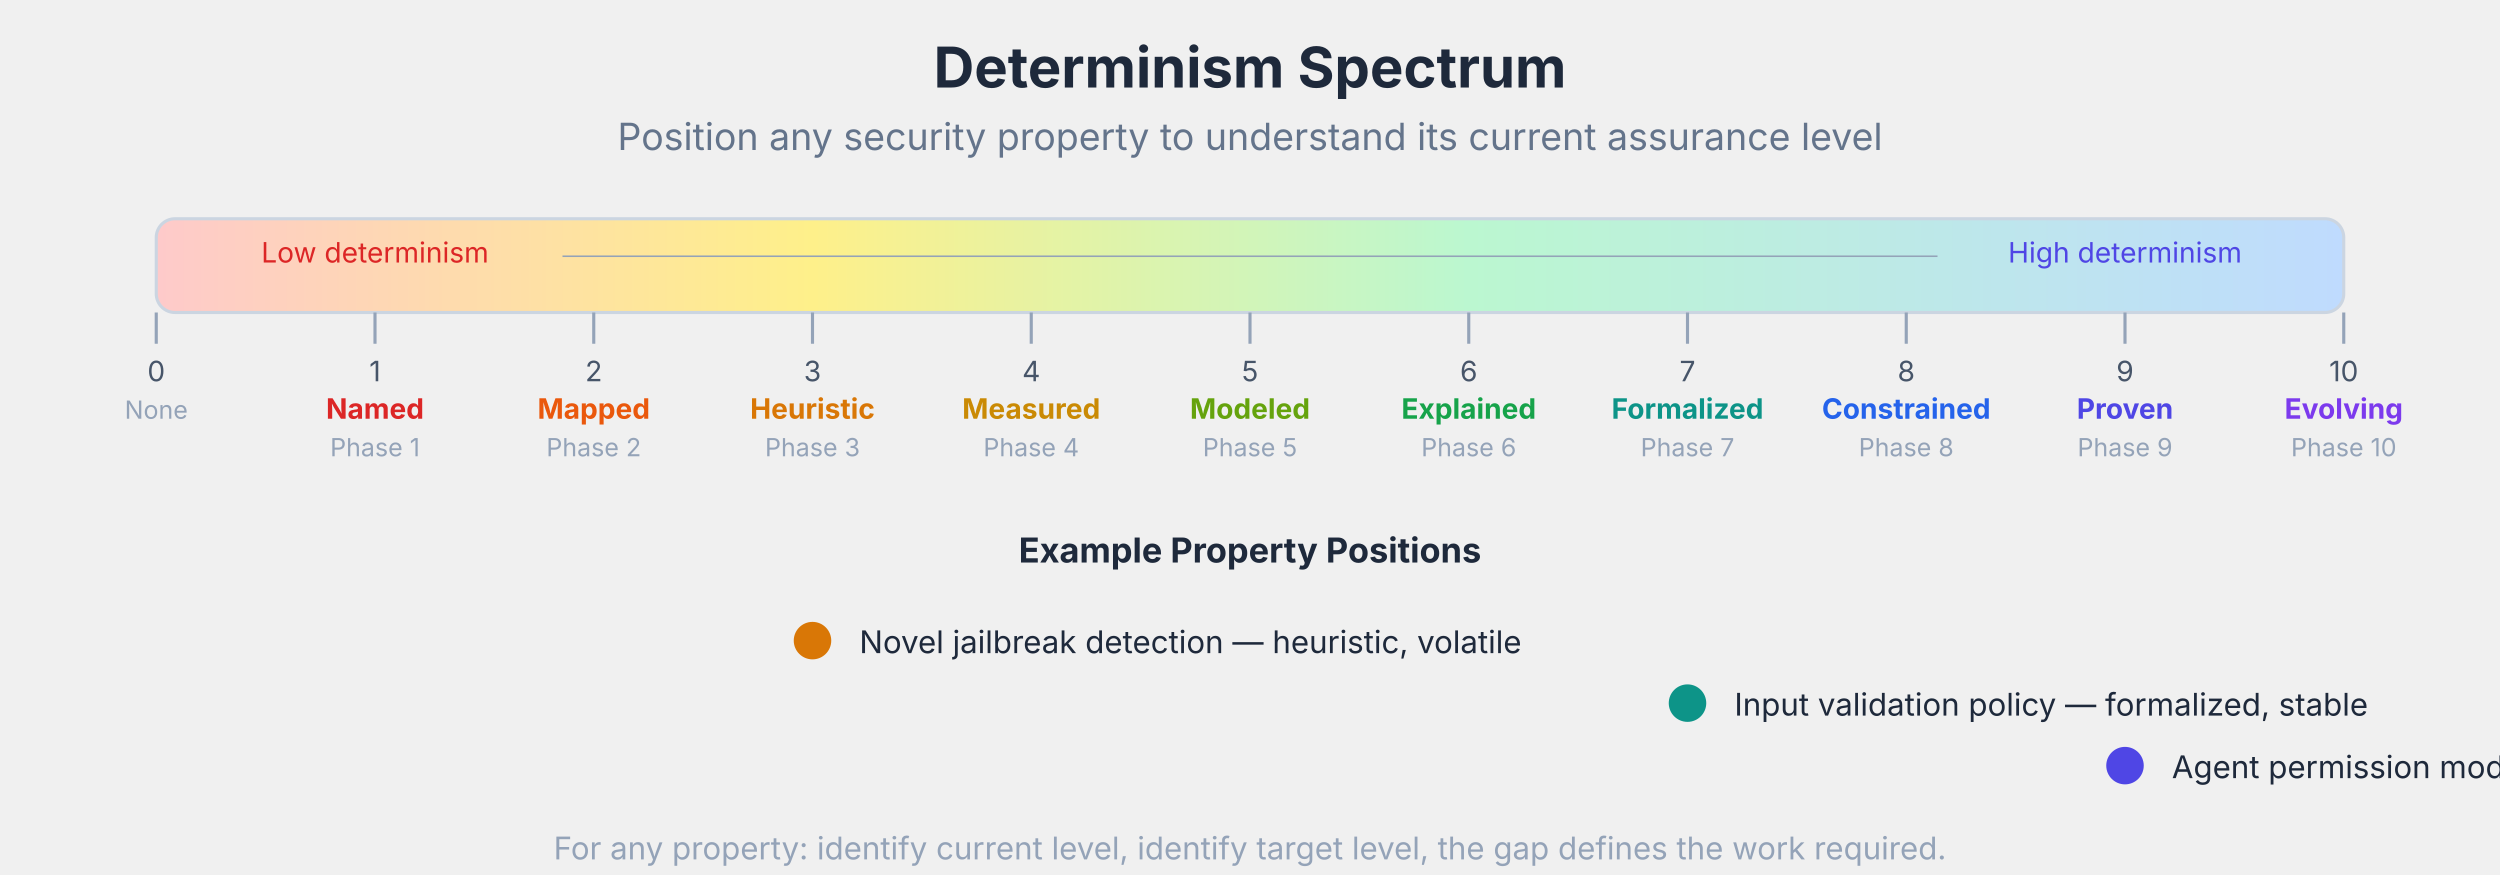
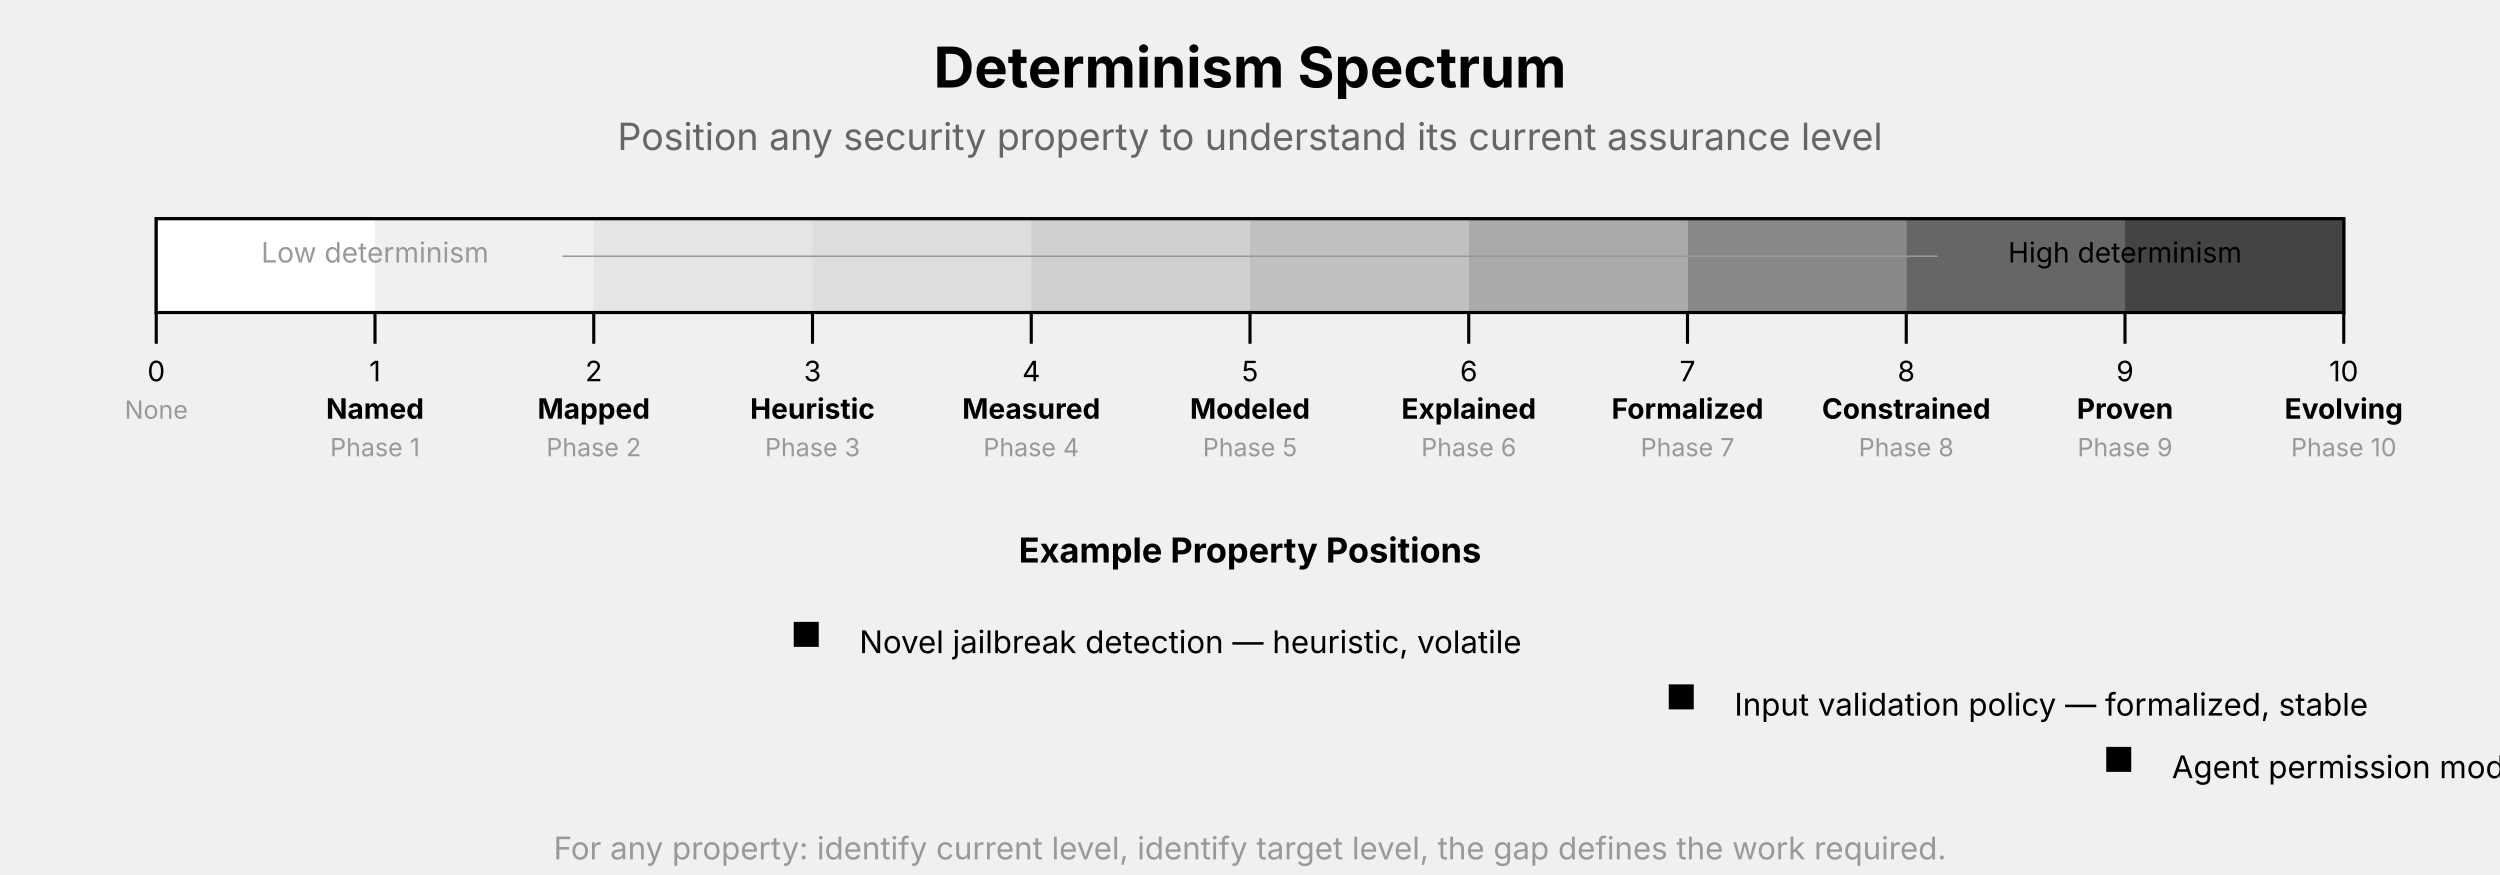
- <svg xmlns="http://www.w3.org/2000/svg" viewBox="0 0 800 280" font-family="system-ui, -apple-system, sans-serif">
-   <text x="400" y="28" text-anchor="middle" font-size="18" font-weight="bold" fill="#1e293b">Determinism Spectrum</text>
-   <text x="400" y="48" text-anchor="middle" font-size="12" fill="#64748b">Position any security property to understand its current assurance level</text>
-   <defs>
-     <linearGradient id="spectrumGrad" x1="0%" y1="0%" x2="100%" y2="0%">
-       <stop offset="0%" style="stop-color:#fecaca" />
-       <stop offset="30%" style="stop-color:#fef08a" />
-       <stop offset="60%" style="stop-color:#bbf7d0" />
-       <stop offset="100%" style="stop-color:#bfdbfe" />
-     </linearGradient>
-   </defs>
-   <rect x="50" y="70" width="700" height="30" rx="6" fill="url(#spectrumGrad)" stroke="#cbd5e1" stroke-width="1" />
-   <g font-size="9" fill="#475569" text-anchor="middle">
-     <line x1="50" y1="100" x2="50" y2="110" stroke="#94a3b8" />
+ <svg xmlns="http://www.w3.org/2000/svg" viewBox="0 0 800 280" font-family="Inter, sans-serif">
+   <text x="400" y="28" text-anchor="middle" font-size="18" font-weight="bold" fill="#000">Determinism Spectrum</text>
+   <text x="400" y="48" text-anchor="middle" font-size="12" fill="#666">Position any security property to understand its current assurance level</text>
+   <rect x="50" y="70" width="700" height="30" fill="#e5e5e5" stroke="#000" stroke-width="1" />
+   <rect x="50" y="70" width="70" height="30" fill="#fff" stroke="none" />
+   <rect x="120" y="70" width="70" height="30" fill="#f0f0f0" stroke="none" />
+   <rect x="190" y="70" width="70" height="30" fill="#e5e5e5" stroke="none" />
+   <rect x="260" y="70" width="70" height="30" fill="#ddd" stroke="none" />
+   <rect x="330" y="70" width="70" height="30" fill="#d0d0d0" stroke="none" />
+   <rect x="400" y="70" width="70" height="30" fill="#c0c0c0" stroke="none" />
+   <rect x="470" y="70" width="70" height="30" fill="#aaa" stroke="none" />
+   <rect x="540" y="70" width="70" height="30" fill="#888" stroke="none" />
+   <rect x="610" y="70" width="70" height="30" fill="#666" stroke="none" />
+   <rect x="680" y="70" width="70" height="30" fill="#444" stroke="none" />
+   <rect x="50" y="70" width="700" height="30" fill="none" stroke="#000" stroke-width="1" />
+   <g font-size="9" fill="#000" text-anchor="middle">
+     <line x1="50" y1="100" x2="50" y2="110" stroke="#000" />
    <text x="50" y="122">0</text>
-     <text x="50" y="134" font-size="8" fill="#94a3b8">None</text>
-     <line x1="120" y1="100" x2="120" y2="110" stroke="#94a3b8" />
+     <text x="50" y="134" font-size="8" fill="#999">None</text>
+     <line x1="120" y1="100" x2="120" y2="110" stroke="#000" />
    <text x="120" y="122">1</text>
-     <text x="120" y="134" font-weight="bold" fill="#dc2626">Named</text>
-     <text x="120" y="146" font-size="8" fill="#94a3b8">Phase 1</text>
-     <line x1="190" y1="100" x2="190" y2="110" stroke="#94a3b8" />
+     <text x="120" y="134" font-weight="bold">Named</text>
+     <text x="120" y="146" font-size="8" fill="#999">Phase 1</text>
+     <line x1="190" y1="100" x2="190" y2="110" stroke="#000" />
    <text x="190" y="122">2</text>
-     <text x="190" y="134" font-weight="bold" fill="#ea580c">Mapped</text>
-     <text x="190" y="146" font-size="8" fill="#94a3b8">Phase 2</text>
-     <line x1="260" y1="100" x2="260" y2="110" stroke="#94a3b8" />
+     <text x="190" y="134" font-weight="bold">Mapped</text>
+     <text x="190" y="146" font-size="8" fill="#999">Phase 2</text>
+     <line x1="260" y1="100" x2="260" y2="110" stroke="#000" />
    <text x="260" y="122">3</text>
-     <text x="260" y="134" font-weight="bold" fill="#d97706">Heuristic</text>
-     <text x="260" y="146" font-size="8" fill="#94a3b8">Phase 3</text>
-     <line x1="330" y1="100" x2="330" y2="110" stroke="#94a3b8" />
+     <text x="260" y="134" font-weight="bold">Heuristic</text>
+     <text x="260" y="146" font-size="8" fill="#999">Phase 3</text>
+     <line x1="330" y1="100" x2="330" y2="110" stroke="#000" />
    <text x="330" y="122">4</text>
-     <text x="330" y="134" font-weight="bold" fill="#ca8a04">Measured</text>
-     <text x="330" y="146" font-size="8" fill="#94a3b8">Phase 4</text>
-     <line x1="400" y1="100" x2="400" y2="110" stroke="#94a3b8" />
+     <text x="330" y="134" font-weight="bold">Measured</text>
+     <text x="330" y="146" font-size="8" fill="#999">Phase 4</text>
+     <line x1="400" y1="100" x2="400" y2="110" stroke="#000" />
    <text x="400" y="122">5</text>
-     <text x="400" y="134" font-weight="bold" fill="#65a30d">Modeled</text>
-     <text x="400" y="146" font-size="8" fill="#94a3b8">Phase 5</text>
-     <line x1="470" y1="100" x2="470" y2="110" stroke="#94a3b8" />
+     <text x="400" y="134" font-weight="bold">Modeled</text>
+     <text x="400" y="146" font-size="8" fill="#999">Phase 5</text>
+     <line x1="470" y1="100" x2="470" y2="110" stroke="#000" />
    <text x="470" y="122">6</text>
-     <text x="470" y="134" font-weight="bold" fill="#16a34a">Explained</text>
-     <text x="470" y="146" font-size="8" fill="#94a3b8">Phase 6</text>
-     <line x1="540" y1="100" x2="540" y2="110" stroke="#94a3b8" />
+     <text x="470" y="134" font-weight="bold">Explained</text>
+     <text x="470" y="146" font-size="8" fill="#999">Phase 6</text>
+     <line x1="540" y1="100" x2="540" y2="110" stroke="#000" />
    <text x="540" y="122">7</text>
-     <text x="540" y="134" font-weight="bold" fill="#0d9488">Formalized</text>
-     <text x="540" y="146" font-size="8" fill="#94a3b8">Phase 7</text>
-     <line x1="610" y1="100" x2="610" y2="110" stroke="#94a3b8" />
+     <text x="540" y="134" font-weight="bold">Formalized</text>
+     <text x="540" y="146" font-size="8" fill="#999">Phase 7</text>
+     <line x1="610" y1="100" x2="610" y2="110" stroke="#000" />
    <text x="610" y="122">8</text>
-     <text x="610" y="134" font-weight="bold" fill="#2563eb">Constrained</text>
-     <text x="610" y="146" font-size="8" fill="#94a3b8">Phase 8</text>
-     <line x1="680" y1="100" x2="680" y2="110" stroke="#94a3b8" />
+     <text x="610" y="134" font-weight="bold">Constrained</text>
+     <text x="610" y="146" font-size="8" fill="#999">Phase 8</text>
+     <line x1="680" y1="100" x2="680" y2="110" stroke="#000" />
    <text x="680" y="122">9</text>
-     <text x="680" y="134" font-weight="bold" fill="#4f46e5">Proven</text>
-     <text x="680" y="146" font-size="8" fill="#94a3b8">Phase 9</text>
-     <line x1="750" y1="100" x2="750" y2="110" stroke="#94a3b8" />
+     <text x="680" y="134" font-weight="bold">Proven</text>
+     <text x="680" y="146" font-size="8" fill="#999">Phase 9</text>
+     <line x1="750" y1="100" x2="750" y2="110" stroke="#000" />
    <text x="750" y="122">10</text>
-     <text x="750" y="134" font-weight="bold" fill="#7c3aed">Evolving</text>
-     <text x="750" y="146" font-size="8" fill="#94a3b8">Phase 10</text>
+     <text x="750" y="134" font-weight="bold">Evolving</text>
+     <text x="750" y="146" font-size="8" fill="#999">Phase 10</text>
  </g>
-   <text x="120" y="84" text-anchor="middle" font-size="9" fill="#dc2626">Low determinism</text>
-   <text x="680" y="84" text-anchor="middle" font-size="9" fill="#4f46e5">High determinism</text>
-   <line x1="180" y1="82" x2="620" y2="82" stroke="#94a3b8" stroke-width="0.5" />
-   <text x="400" y="180" text-anchor="middle" font-size="11" font-weight="bold" fill="#1e293b">Example Property Positions</text>
-   <circle cx="260" cy="205" r="6" fill="#d97706" />
-   <text x="275" y="209" font-size="10" fill="#1e293b">Novel jailbreak detection — heuristic, volatile</text>
-   <circle cx="540" cy="225" r="6" fill="#0d9488" />
-   <text x="555" y="229" font-size="10" fill="#1e293b">Input validation policy — formalized, stable</text>
-   <circle cx="680" cy="245" r="6" fill="#4f46e5" />
-   <text x="695" y="249" font-size="10" fill="#1e293b">Agent permission model — proven, critical</text>
-   <text x="400" y="275" text-anchor="middle" font-size="10" fill="#94a3b8">For any property: identify current level, identify target level, the gap defines the work required.</text>
+   <text x="120" y="84" text-anchor="middle" font-size="9" fill="#999">Low determinism</text>
+   <text x="680" y="84" text-anchor="middle" font-size="9" fill="#000">High determinism</text>
+   <line x1="180" y1="82" x2="620" y2="82" stroke="#999" stroke-width="0.5" />
+   <text x="400" y="180" text-anchor="middle" font-size="11" font-weight="bold" fill="#000">Example Property Positions</text>
+   <rect x="254" y="199" width="8" height="8" fill="#000" />
+   <text x="275" y="209" font-size="10" fill="#000">Novel jailbreak detection — heuristic, volatile</text>
+   <rect x="534" y="219" width="8" height="8" fill="#000" />
+   <text x="555" y="229" font-size="10" fill="#000">Input validation policy — formalized, stable</text>
+   <rect x="674" y="239" width="8" height="8" fill="#000" />
+   <text x="695" y="249" font-size="10" fill="#000">Agent permission model — proven, critical</text>
+   <text x="400" y="275" text-anchor="middle" font-size="10" fill="#999">For any property: identify current level, identify target level, the gap defines the work required.</text>
</svg>
